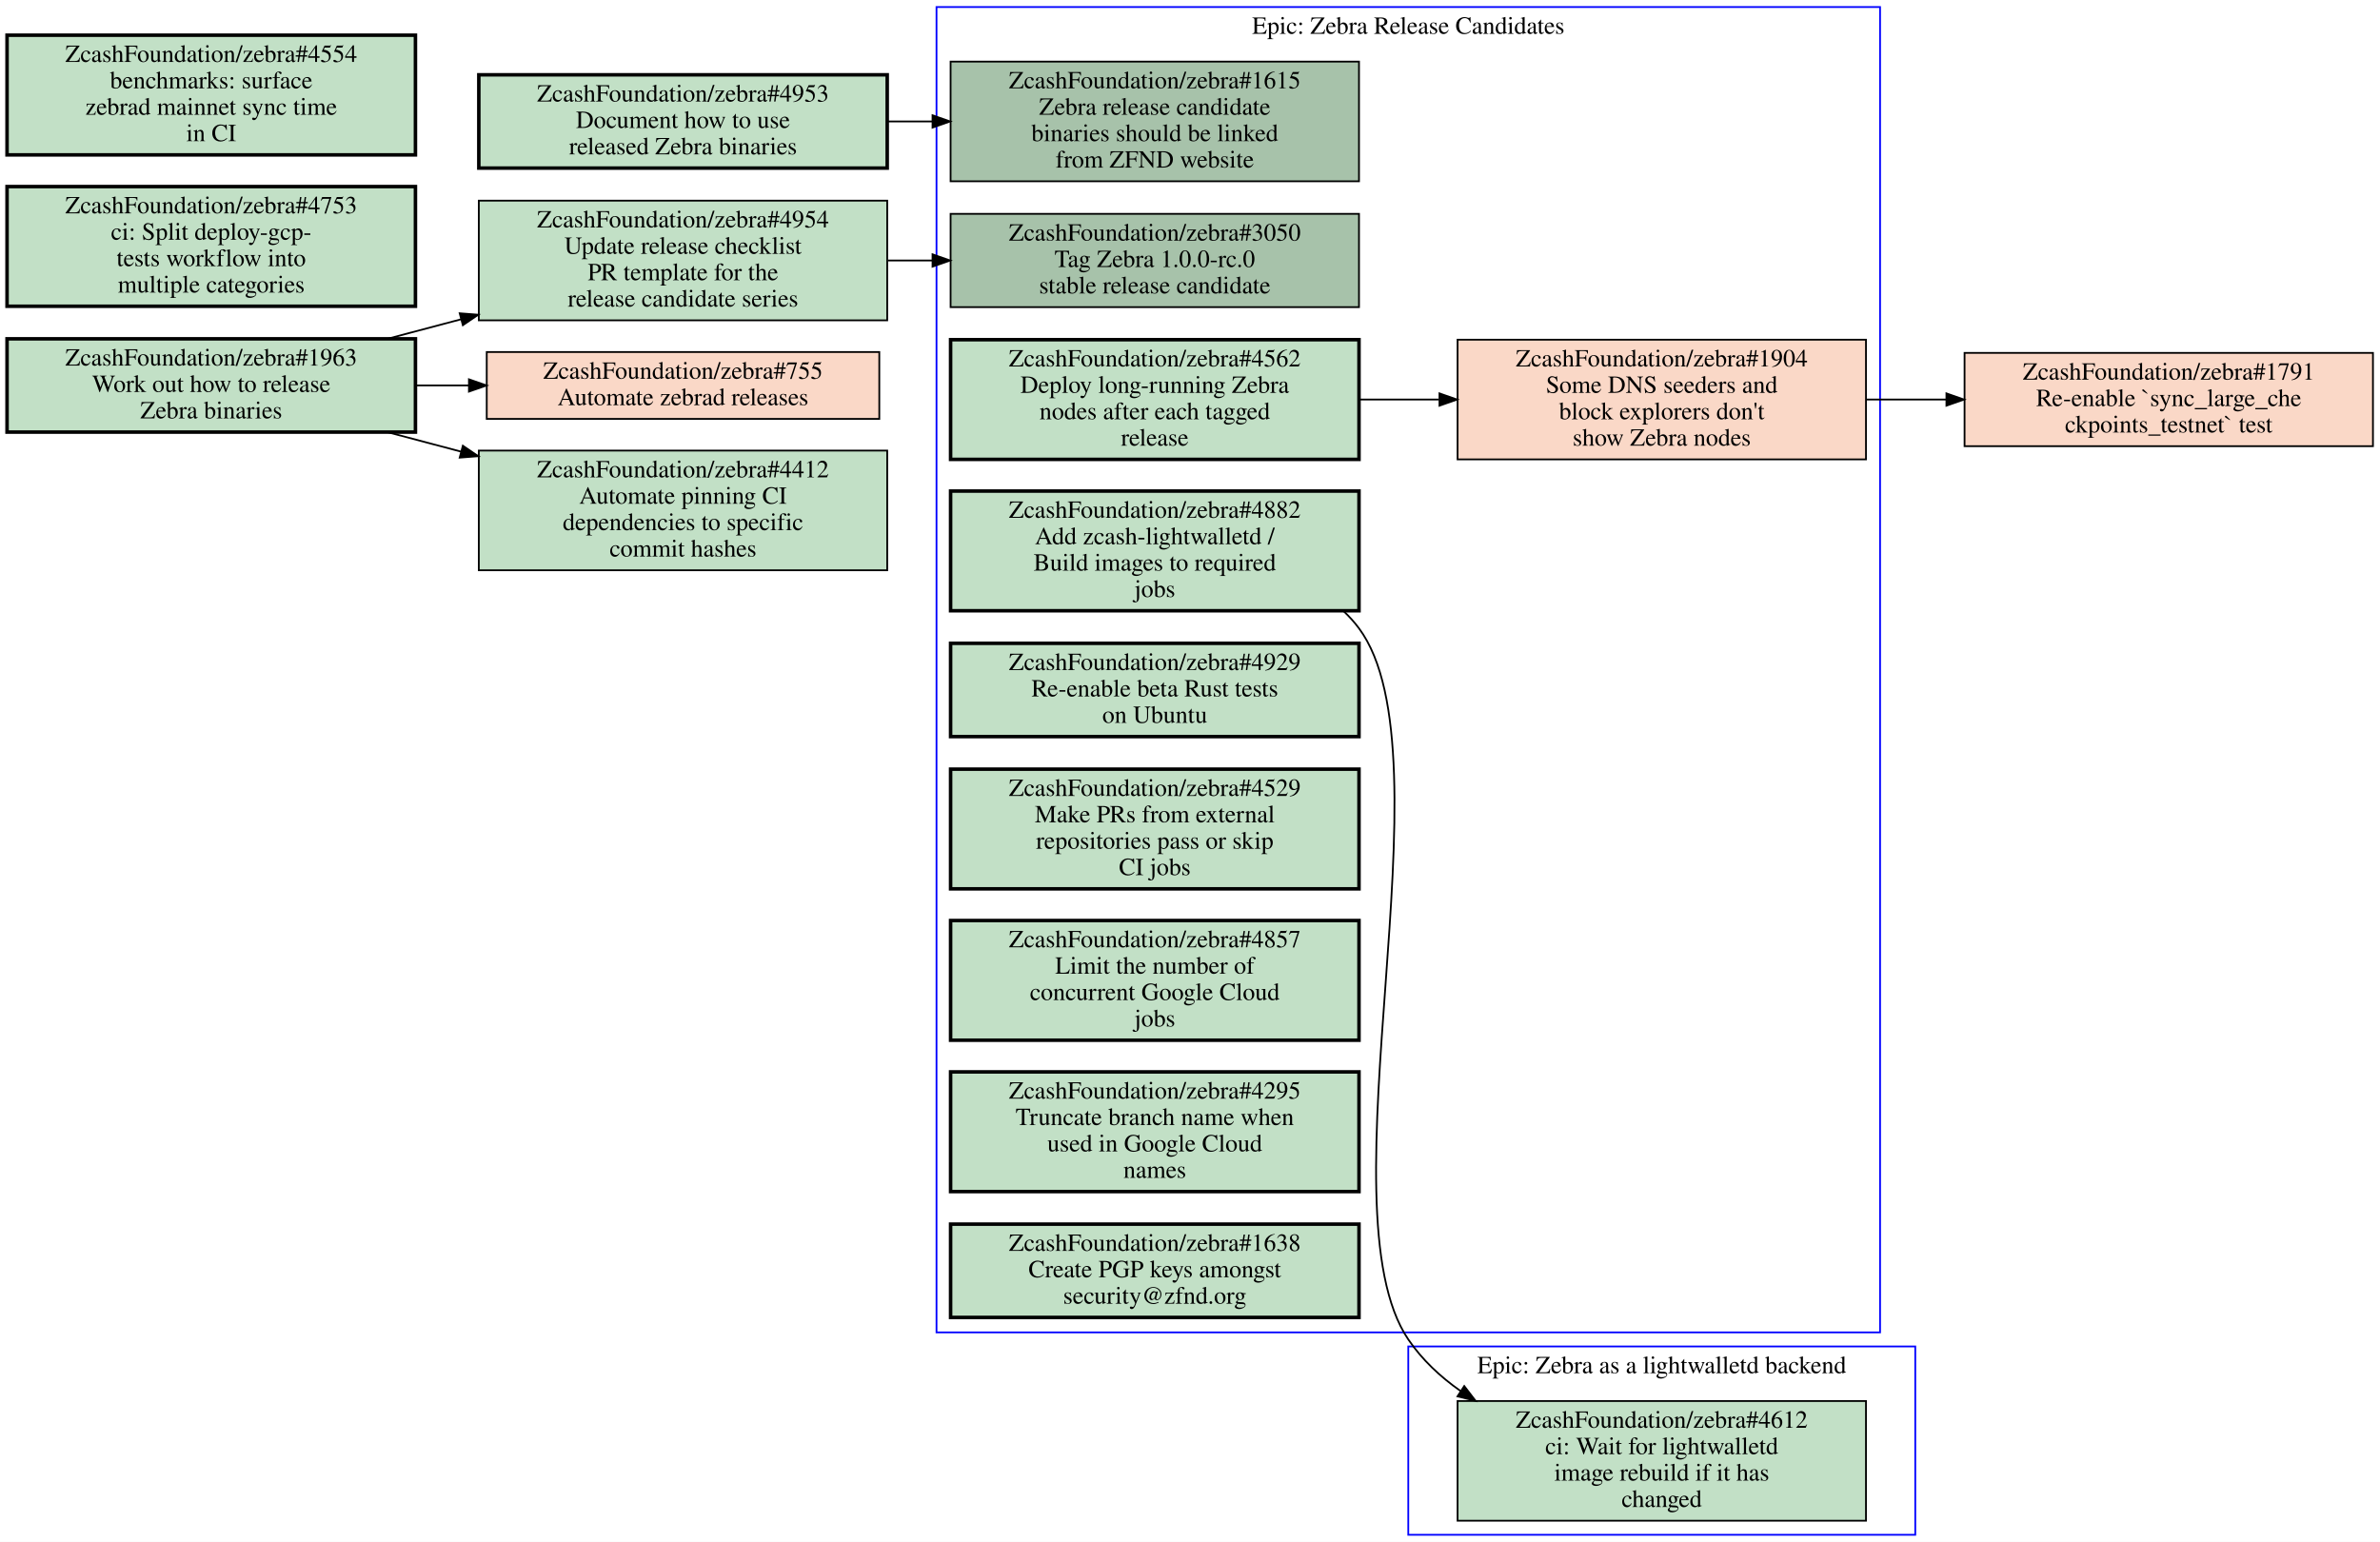
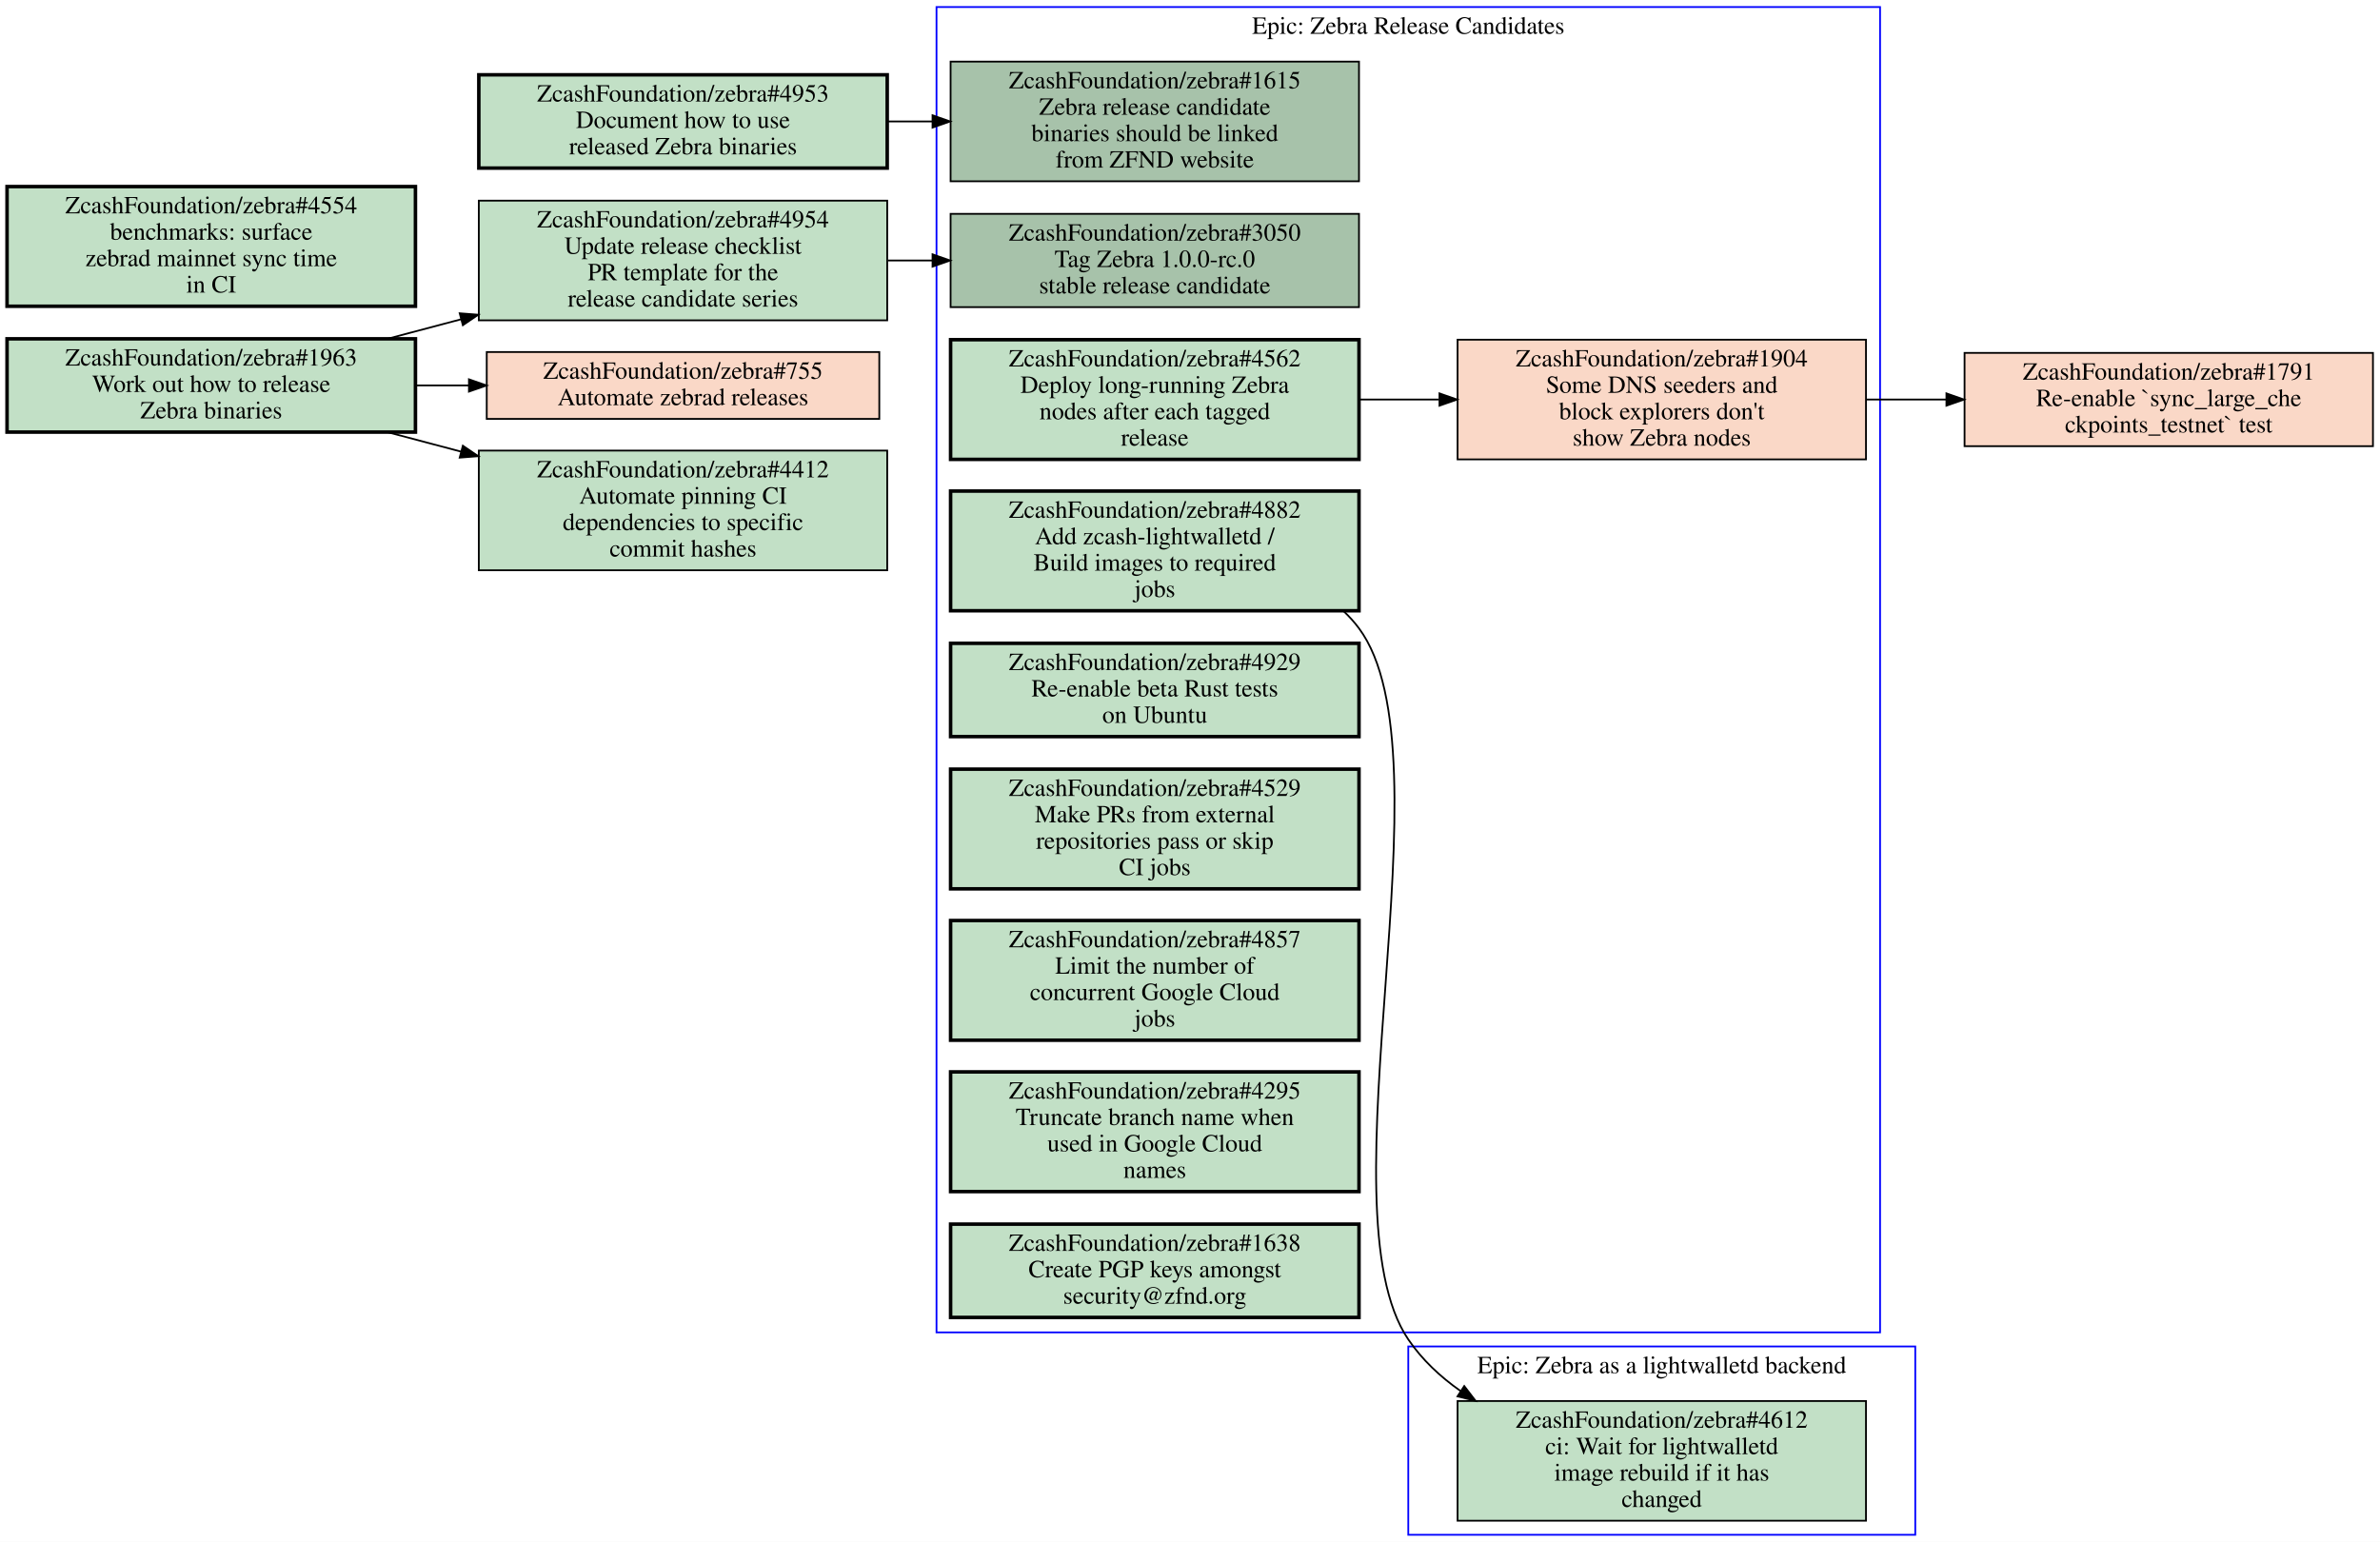
<svg xmlns="http://www.w3.org/2000/svg" xmlns:xlink="http://www.w3.org/1999/xlink" width="1352pt" height="876pt" viewBox="0.00 0.00 1352.00 876.00">
  <g id="graph0" class="graph" transform="scale(1 1) rotate(0) translate(4 872)">
    <polygon fill="#ffffff" stroke="transparent" points="-4,4 -4,-872 1348,-872 1348,4 -4,4" />
    <g id="clust1" class="cluster">
+       <polygon fill="none" stroke="#0000ff" points="796,0 796,-107 1084,-107 1084,0 796,0" />
+       <text text-anchor="middle" x="940" y="-91.8" font-family="Times,serif" font-size="14.00" fill="#000000">Epic: Zebra as a lightwalletd backend</text>
+     </g>
+     <g id="clust2" class="cluster">
      <polygon fill="none" stroke="#0000ff" points="528,-115 528,-868 1064,-868 1064,-115 528,-115" />
      <text text-anchor="middle" x="796" y="-852.8" font-family="Times,serif" font-size="14.00" fill="#000000">Epic: Zebra Release Candidates</text>
    </g>
-     <g id="clust2" class="cluster">
-       <polygon fill="none" stroke="#0000ff" points="796,0 796,-107 1084,-107 1084,0 796,0" />
-       <text text-anchor="middle" x="940" y="-91.8" font-family="Times,serif" font-size="14.00" fill="#000000">Epic: Zebra as a lightwalletd backend</text>
-     </g>
    <g id="node1" class="node open">
      <g id="a_node1">
+         <a xlink:href="https://github.com/ZcashFoundation/zebra/issues/4612" xlink:title="ZcashFoundation/zebra#4612&#10;ci: Wait for lightwalletd&#10;image rebuild if it has&#10;changed" target="_blank">
+           <polygon fill="#c2e0c6" stroke="#000000" points="1056,-76 824,-76 824,-8 1056,-8 1056,-76" />
+           <text text-anchor="middle" x="940" y="-60.8" font-family="Times,serif" font-size="14.00" fill="#000000">ZcashFoundation/zebra#4612</text>
+           <text text-anchor="middle" x="940" y="-45.8" font-family="Times,serif" font-size="14.00" fill="#000000">ci: Wait for lightwalletd</text>
+           <text text-anchor="middle" x="940" y="-30.8" font-family="Times,serif" font-size="14.00" fill="#000000">image rebuild if it has</text>
+           <text text-anchor="middle" x="940" y="-15.8" font-family="Times,serif" font-size="14.00" fill="#000000">changed</text>
+         </a>
+       </g>
+     </g>
+     <g id="node2" class="node open">
+       <g id="a_node2">
        <a xlink:href="https://github.com/ZcashFoundation/zebra/issues/1615" xlink:title="ZcashFoundation/zebra#1615&#10;Zebra release candidate&#10;binaries should be linked&#10;from ZFND website" target="_blank">
          <polygon fill="#a7c2aa" stroke="#000000" points="768,-837 536,-837 536,-769 768,-769 768,-837" />
          <text text-anchor="middle" x="652" y="-821.8" font-family="Times,serif" font-size="14.00" fill="#000000">ZcashFoundation/zebra#1615</text>
          <text text-anchor="middle" x="652" y="-806.8" font-family="Times,serif" font-size="14.00" fill="#000000">Zebra release candidate</text>
          <text text-anchor="middle" x="652" y="-791.8" font-family="Times,serif" font-size="14.00" fill="#000000">binaries should be linked</text>
          <text text-anchor="middle" x="652" y="-776.8" font-family="Times,serif" font-size="14.00" fill="#000000">from ZFND website</text>
        </a>
      </g>
    </g>
-     <g id="node2" class="node open">
-       <g id="a_node2">
+     <g id="node3" class="node open">
+       <g id="a_node3">
        <a xlink:href="https://github.com/ZcashFoundation/zebra/issues/3050" xlink:title="ZcashFoundation/zebra#3050&#10;Tag Zebra 1.0.0-rc.0&#10;stable release candidate" target="_blank">
          <polygon fill="#a7c2aa" stroke="#000000" points="768,-750.5 536,-750.5 536,-697.5 768,-697.5 768,-750.5" />
          <text text-anchor="middle" x="652" y="-735.3" font-family="Times,serif" font-size="14.00" fill="#000000">ZcashFoundation/zebra#3050</text>
          <text text-anchor="middle" x="652" y="-720.3" font-family="Times,serif" font-size="14.00" fill="#000000">Tag Zebra 1.0.0-rc.0</text>
          <text text-anchor="middle" x="652" y="-705.3" font-family="Times,serif" font-size="14.00" fill="#000000">stable release candidate</text>
        </a>
      </g>
    </g>
-     <g id="node3" class="node closed">
-       <g id="a_node3">
+     <g id="node4" class="node closed">
+       <g id="a_node4">
        <a xlink:href="https://github.com/ZcashFoundation/zebra/issues/1904" xlink:title="ZcashFoundation/zebra#1904&#10;Some DNS seeders and&#10;block explorers don't&#10;show Zebra nodes" target="_blank">
          <polygon fill="#fad8c7" stroke="#000000" points="1056,-679 824,-679 824,-611 1056,-611 1056,-679" />
          <text text-anchor="middle" x="940" y="-663.8" font-family="Times,serif" font-size="14.00" fill="#000000">ZcashFoundation/zebra#1904</text>
          <text text-anchor="middle" x="940" y="-648.8" font-family="Times,serif" font-size="14.00" fill="#000000">Some DNS seeders and</text>
          <text text-anchor="middle" x="940" y="-633.8" font-family="Times,serif" font-size="14.00" fill="#000000">block explorers don't</text>
          <text text-anchor="middle" x="940" y="-618.8" font-family="Times,serif" font-size="14.00" fill="#000000">show Zebra nodes</text>
        </a>
      </g>
    </g>
    <g id="node12" class="node closed">
      <g id="a_node12">
        <a xlink:href="https://github.com/ZcashFoundation/zebra/issues/1791" xlink:title="ZcashFoundation/zebra#1791&#10;Re-enable `sync_large_che&#10;ckpoints_testnet` test" target="_blank">
          <polygon fill="#fad8c7" stroke="#000000" points="1344,-671.5 1112,-671.5 1112,-618.5 1344,-618.5 1344,-671.5" />
          <text text-anchor="middle" x="1228" y="-656.3" font-family="Times,serif" font-size="14.00" fill="#000000">ZcashFoundation/zebra#1791</text>
          <text text-anchor="middle" x="1228" y="-641.3" font-family="Times,serif" font-size="14.00" fill="#000000">Re-enable `sync_large_che</text>
          <text text-anchor="middle" x="1228" y="-626.3" font-family="Times,serif" font-size="14.00" fill="#000000">ckpoints_testnet` test</text>
        </a>
      </g>
    </g>
    <g id="edge2" class="edge">
      <path fill="none" stroke="#000000" d="M1056.3,-645C1071.2,-645 1086.4,-645 1101.4,-645" />
      <polygon fill="#000000" stroke="#000000" points="1101.7,-648.5 1111.7,-645 1101.7,-641.5 1101.7,-648.5" />
    </g>
-     <g id="node4" class="node open">
-       <g id="a_node4">
+     <g id="node5" class="node open">
+       <g id="a_node5">
        <a xlink:href="https://github.com/ZcashFoundation/zebra/issues/4882" xlink:title="ZcashFoundation/zebra#4882&#10;Add zcash-lightwalletd /&#10;Build images to required&#10;jobs" target="_blank">
          <polygon fill="#c2e0c6" stroke="#000000" stroke-width="2" points="768,-593 536,-593 536,-525 768,-525 768,-593" />
          <text text-anchor="middle" x="652" y="-577.8" font-family="Times,serif" font-size="14.00" fill="#000000">ZcashFoundation/zebra#4882</text>
          <text text-anchor="middle" x="652" y="-562.8" font-family="Times,serif" font-size="14.00" fill="#000000">Add zcash-lightwalletd /</text>
          <text text-anchor="middle" x="652" y="-547.8" font-family="Times,serif" font-size="14.00" fill="#000000">Build images to required</text>
          <text text-anchor="middle" x="652" y="-532.8" font-family="Times,serif" font-size="14.00" fill="#000000">jobs</text>
        </a>
      </g>
    </g>
-     <g id="node11" class="node open">
-       <g id="a_node11">
-         <a xlink:href="https://github.com/ZcashFoundation/zebra/issues/4612" xlink:title="ZcashFoundation/zebra#4612&#10;ci: Wait for lightwalletd&#10;image rebuild if it has&#10;changed" target="_blank">
-           <polygon fill="#c2e0c6" stroke="#000000" points="1056,-76 824,-76 824,-8 1056,-8 1056,-76" />
-           <text text-anchor="middle" x="940" y="-60.8" font-family="Times,serif" font-size="14.00" fill="#000000">ZcashFoundation/zebra#4612</text>
-           <text text-anchor="middle" x="940" y="-45.8" font-family="Times,serif" font-size="14.00" fill="#000000">ci: Wait for lightwalletd</text>
-           <text text-anchor="middle" x="940" y="-30.8" font-family="Times,serif" font-size="14.00" fill="#000000">image rebuild if it has</text>
-           <text text-anchor="middle" x="940" y="-15.8" font-family="Times,serif" font-size="14.00" fill="#000000">changed</text>
-         </a>
-       </g>
-     </g>
    <g id="edge3" class="edge">
      <path fill="none" stroke="#000000" d="M759.44,-524.58C762.56,-521.65 765.43,-518.46 768,-515 821.65,-442.75 745.44,-185.45 796,-111 803.83,-99.47 814.15,-89.801 825.66,-81.716" />
      <polygon fill="#000000" stroke="#000000" points="827.788,-84.507 834.24,-76.103 823.956,-78.649 827.788,-84.507" />
    </g>
-     <g id="node5" class="node open">
-       <g id="a_node5">
+     <g id="node6" class="node open">
+       <g id="a_node6">
        <a xlink:href="https://github.com/ZcashFoundation/zebra/issues/4562" xlink:title="ZcashFoundation/zebra#4562&#10;Deploy long-running Zebra&#10;nodes after each tagged&#10;release" target="_blank">
          <polygon fill="#c2e0c6" stroke="#000000" stroke-width="2" points="768,-679 536,-679 536,-611 768,-611 768,-679" />
          <text text-anchor="middle" x="652" y="-663.8" font-family="Times,serif" font-size="14.00" fill="#000000">ZcashFoundation/zebra#4562</text>
          <text text-anchor="middle" x="652" y="-648.8" font-family="Times,serif" font-size="14.00" fill="#000000">Deploy long-running Zebra</text>
          <text text-anchor="middle" x="652" y="-633.8" font-family="Times,serif" font-size="14.00" fill="#000000">nodes after each tagged</text>
          <text text-anchor="middle" x="652" y="-618.8" font-family="Times,serif" font-size="14.00" fill="#000000">release</text>
        </a>
      </g>
    </g>
    <g id="edge1" class="edge">
      <path fill="none" stroke="#000000" d="M768.31,-645C783.15,-645 798.4,-645 813.39,-645" />
      <polygon fill="#000000" stroke="#000000" points="813.72,-648.5 823.72,-645 813.72,-641.5 813.72,-648.5" />
    </g>
-     <g id="node6" class="node open">
-       <g id="a_node6">
+     <g id="node7" class="node open">
+       <g id="a_node7">
        <a xlink:href="https://github.com/ZcashFoundation/zebra/issues/4929" xlink:title="ZcashFoundation/zebra#4929&#10;Re-enable beta Rust tests&#10;on Ubuntu" target="_blank">
          <polygon fill="#c2e0c6" stroke="#000000" stroke-width="2" points="768,-506.5 536,-506.5 536,-453.5 768,-453.5 768,-506.5" />
          <text text-anchor="middle" x="652" y="-491.3" font-family="Times,serif" font-size="14.00" fill="#000000">ZcashFoundation/zebra#4929</text>
          <text text-anchor="middle" x="652" y="-476.3" font-family="Times,serif" font-size="14.00" fill="#000000">Re-enable beta Rust tests</text>
          <text text-anchor="middle" x="652" y="-461.3" font-family="Times,serif" font-size="14.00" fill="#000000">on Ubuntu</text>
        </a>
      </g>
    </g>
-     <g id="node7" class="node open">
-       <g id="a_node7">
+     <g id="node8" class="node open">
+       <g id="a_node8">
        <a xlink:href="https://github.com/ZcashFoundation/zebra/issues/4529" xlink:title="ZcashFoundation/zebra#4529&#10;Make PRs from external&#10;repositories pass or skip&#10;CI jobs" target="_blank">
          <polygon fill="#c2e0c6" stroke="#000000" stroke-width="2" points="768,-435 536,-435 536,-367 768,-367 768,-435" />
          <text text-anchor="middle" x="652" y="-419.8" font-family="Times,serif" font-size="14.00" fill="#000000">ZcashFoundation/zebra#4529</text>
          <text text-anchor="middle" x="652" y="-404.8" font-family="Times,serif" font-size="14.00" fill="#000000">Make PRs from external</text>
          <text text-anchor="middle" x="652" y="-389.8" font-family="Times,serif" font-size="14.00" fill="#000000">repositories pass or skip</text>
          <text text-anchor="middle" x="652" y="-374.8" font-family="Times,serif" font-size="14.00" fill="#000000">CI jobs</text>
        </a>
      </g>
    </g>
-     <g id="node8" class="node open">
-       <g id="a_node8">
+     <g id="node9" class="node open">
+       <g id="a_node9">
        <a xlink:href="https://github.com/ZcashFoundation/zebra/issues/4857" xlink:title="ZcashFoundation/zebra#4857&#10;Limit the number of&#10;concurrent Google Cloud&#10;jobs" target="_blank">
          <polygon fill="#c2e0c6" stroke="#000000" stroke-width="2" points="768,-349 536,-349 536,-281 768,-281 768,-349" />
          <text text-anchor="middle" x="652" y="-333.8" font-family="Times,serif" font-size="14.00" fill="#000000">ZcashFoundation/zebra#4857</text>
          <text text-anchor="middle" x="652" y="-318.8" font-family="Times,serif" font-size="14.00" fill="#000000">Limit the number of</text>
          <text text-anchor="middle" x="652" y="-303.8" font-family="Times,serif" font-size="14.00" fill="#000000">concurrent Google Cloud</text>
          <text text-anchor="middle" x="652" y="-288.8" font-family="Times,serif" font-size="14.00" fill="#000000">jobs</text>
        </a>
      </g>
    </g>
-     <g id="node9" class="node open">
-       <g id="a_node9">
+     <g id="node10" class="node open">
+       <g id="a_node10">
        <a xlink:href="https://github.com/ZcashFoundation/zebra/issues/4295" xlink:title="ZcashFoundation/zebra#4295&#10;Truncate branch name when&#10;used in Google Cloud&#10;names" target="_blank">
          <polygon fill="#c2e0c6" stroke="#000000" stroke-width="2" points="768,-263 536,-263 536,-195 768,-195 768,-263" />
          <text text-anchor="middle" x="652" y="-247.8" font-family="Times,serif" font-size="14.00" fill="#000000">ZcashFoundation/zebra#4295</text>
          <text text-anchor="middle" x="652" y="-232.8" font-family="Times,serif" font-size="14.00" fill="#000000">Truncate branch name when</text>
          <text text-anchor="middle" x="652" y="-217.8" font-family="Times,serif" font-size="14.00" fill="#000000">used in Google Cloud</text>
          <text text-anchor="middle" x="652" y="-202.8" font-family="Times,serif" font-size="14.00" fill="#000000">names</text>
        </a>
      </g>
    </g>
-     <g id="node10" class="node open">
-       <g id="a_node10">
+     <g id="node11" class="node open">
+       <g id="a_node11">
        <a xlink:href="https://github.com/ZcashFoundation/zebra/issues/1638" xlink:title="ZcashFoundation/zebra#1638&#10;Create PGP keys amongst&#10;security@zfnd.org" target="_blank">
          <polygon fill="#c2e0c6" stroke="#000000" stroke-width="2" points="768,-176.5 536,-176.5 536,-123.5 768,-123.5 768,-176.5" />
          <text text-anchor="middle" x="652" y="-161.3" font-family="Times,serif" font-size="14.00" fill="#000000">ZcashFoundation/zebra#1638</text>
          <text text-anchor="middle" x="652" y="-146.3" font-family="Times,serif" font-size="14.00" fill="#000000">Create PGP keys amongst</text>
          <text text-anchor="middle" x="652" y="-131.3" font-family="Times,serif" font-size="14.00" fill="#000000">security@zfnd.org</text>
        </a>
      </g>
    </g>
    <g id="node13" class="node open">
      <g id="a_node13">
        <a xlink:href="https://github.com/ZcashFoundation/zebra/issues/4953" xlink:title="ZcashFoundation/zebra#4953&#10;Document how to use&#10;released Zebra binaries" target="_blank">
          <polygon fill="#c2e0c6" stroke="#000000" stroke-width="2" points="500,-829.5 268,-829.5 268,-776.5 500,-776.5 500,-829.5" />
          <text text-anchor="middle" x="384" y="-814.3" font-family="Times,serif" font-size="14.00" fill="#000000">ZcashFoundation/zebra#4953</text>
          <text text-anchor="middle" x="384" y="-799.3" font-family="Times,serif" font-size="14.00" fill="#000000">Document how to use</text>
          <text text-anchor="middle" x="384" y="-784.3" font-family="Times,serif" font-size="14.00" fill="#000000">released Zebra binaries</text>
        </a>
      </g>
    </g>
    <g id="edge4" class="edge">
      <path fill="none" stroke="#000000" d="M500.38,-803C508.71,-803 517.14,-803 525.53,-803" />
      <polygon fill="#000000" stroke="#000000" points="525.74,-806.5 535.74,-803 525.74,-799.5 525.74,-806.5" />
    </g>
    <g id="node14" class="node open">
      <g id="a_node14">
        <a xlink:href="https://github.com/ZcashFoundation/zebra/issues/1963" xlink:title="ZcashFoundation/zebra#1963&#10;Work out how to release&#10;Zebra binaries" target="_blank">
          <polygon fill="#c2e0c6" stroke="#000000" stroke-width="2" points="232,-679.5 0,-679.5 0,-626.5 232,-626.5 232,-679.5" />
          <text text-anchor="middle" x="116" y="-664.3" font-family="Times,serif" font-size="14.00" fill="#000000">ZcashFoundation/zebra#1963</text>
          <text text-anchor="middle" x="116" y="-649.3" font-family="Times,serif" font-size="14.00" fill="#000000">Work out how to release</text>
          <text text-anchor="middle" x="116" y="-634.3" font-family="Times,serif" font-size="14.00" fill="#000000">Zebra binaries</text>
        </a>
      </g>
    </g>
    <g id="node15" class="node open">
      <g id="a_node15">
        <a xlink:href="https://github.com/ZcashFoundation/zebra/issues/4954" xlink:title="ZcashFoundation/zebra#4954&#10;Update release checklist&#10;PR template for the&#10;release candidate series" target="_blank">
          <polygon fill="#c2e0c6" stroke="#000000" points="500,-758 268,-758 268,-690 500,-690 500,-758" />
          <text text-anchor="middle" x="384" y="-742.8" font-family="Times,serif" font-size="14.00" fill="#000000">ZcashFoundation/zebra#4954</text>
          <text text-anchor="middle" x="384" y="-727.8" font-family="Times,serif" font-size="14.00" fill="#000000">Update release checklist</text>
          <text text-anchor="middle" x="384" y="-712.8" font-family="Times,serif" font-size="14.00" fill="#000000">PR template for the</text>
          <text text-anchor="middle" x="384" y="-697.8" font-family="Times,serif" font-size="14.00" fill="#000000">release candidate series</text>
        </a>
      </g>
    </g>
    <g id="edge5" class="edge">
      <path fill="none" stroke="#000000" d="M216.17,-679.54C229.82,-683.16 243.98,-686.9 258.01,-690.62" />
      <polygon fill="#000000" stroke="#000000" points="257.137,-694.009 267.7,-693.19 258.932,-687.243 257.137,-694.009" />
    </g>
    <g id="node16" class="node closed">
      <g id="a_node16">
        <a xlink:href="https://github.com/ZcashFoundation/zebra/issues/755" xlink:title="ZcashFoundation/zebra#755&#10;Automate zebrad releases" target="_blank">
          <polygon fill="#fad8c7" stroke="#000000" points="495.5,-672 272.5,-672 272.5,-634 495.5,-634 495.5,-672" />
          <text text-anchor="middle" x="384" y="-656.8" font-family="Times,serif" font-size="14.00" fill="#000000">ZcashFoundation/zebra#755</text>
          <text text-anchor="middle" x="384" y="-641.8" font-family="Times,serif" font-size="14.00" fill="#000000">Automate zebrad releases</text>
        </a>
      </g>
    </g>
    <g id="edge6" class="edge">
      <path fill="none" stroke="#000000" d="M232.38,-653C242.23,-653 252.22,-653 262.11,-653" />
      <polygon fill="#000000" stroke="#000000" points="262.39,-656.5 272.39,-653 262.39,-649.5 262.39,-656.5" />
    </g>
    <g id="node17" class="node open">
      <g id="a_node17">
        <a xlink:href="https://github.com/ZcashFoundation/zebra/issues/4412" xlink:title="ZcashFoundation/zebra#4412&#10;Automate pinning CI&#10;dependencies to specific&#10;commit hashes" target="_blank">
          <polygon fill="#c2e0c6" stroke="#000000" points="500,-616 268,-616 268,-548 500,-548 500,-616" />
          <text text-anchor="middle" x="384" y="-600.8" font-family="Times,serif" font-size="14.00" fill="#000000">ZcashFoundation/zebra#4412</text>
          <text text-anchor="middle" x="384" y="-585.8" font-family="Times,serif" font-size="14.00" fill="#000000">Automate pinning CI</text>
          <text text-anchor="middle" x="384" y="-570.8" font-family="Times,serif" font-size="14.00" fill="#000000">dependencies to specific</text>
          <text text-anchor="middle" x="384" y="-555.8" font-family="Times,serif" font-size="14.00" fill="#000000">commit hashes</text>
        </a>
      </g>
    </g>
    <g id="edge7" class="edge">
      <path fill="none" stroke="#000000" d="M216.17,-626.46C229.82,-622.84 243.98,-619.1 258.01,-615.38" />
      <polygon fill="#000000" stroke="#000000" points="258.932,-618.757 267.7,-612.81 257.137,-611.991 258.932,-618.757" />
    </g>
    <g id="edge8" class="edge">
      <path fill="none" stroke="#000000" d="M500.38,-724C508.71,-724 517.14,-724 525.53,-724" />
      <polygon fill="#000000" stroke="#000000" points="525.74,-727.5 535.74,-724 525.74,-720.5 525.74,-727.5" />
    </g>
    <g id="node18" class="node open">
      <g id="a_node18">
-         <a xlink:href="https://github.com/ZcashFoundation/zebra/issues/4753" xlink:title="ZcashFoundation/zebra#4753&#10;ci: Split deploy-gcp-&#10;tests workflow into&#10;multiple categories" target="_blank">
+         <a xlink:href="https://github.com/ZcashFoundation/zebra/issues/4554" xlink:title="ZcashFoundation/zebra#4554&#10;benchmarks: surface&#10;zebrad mainnet sync time&#10;in CI" target="_blank">
          <polygon fill="#c2e0c6" stroke="#000000" stroke-width="2" points="232,-766 0,-766 0,-698 232,-698 232,-766" />
-           <text text-anchor="middle" x="116" y="-750.8" font-family="Times,serif" font-size="14.00" fill="#000000">ZcashFoundation/zebra#4753</text>
-           <text text-anchor="middle" x="116" y="-735.8" font-family="Times,serif" font-size="14.00" fill="#000000">ci: Split deploy-gcp-</text>
-           <text text-anchor="middle" x="116" y="-720.8" font-family="Times,serif" font-size="14.00" fill="#000000">tests workflow into</text>
-           <text text-anchor="middle" x="116" y="-705.8" font-family="Times,serif" font-size="14.00" fill="#000000">multiple categories</text>
-         </a>
-       </g>
-     </g>
-     <g id="node19" class="node open">
-       <g id="a_node19">
-         <a xlink:href="https://github.com/ZcashFoundation/zebra/issues/4554" xlink:title="ZcashFoundation/zebra#4554&#10;benchmarks: surface&#10;zebrad mainnet sync time&#10;in CI" target="_blank">
-           <polygon fill="#c2e0c6" stroke="#000000" stroke-width="2" points="232,-852 0,-852 0,-784 232,-784 232,-852" />
-           <text text-anchor="middle" x="116" y="-836.8" font-family="Times,serif" font-size="14.00" fill="#000000">ZcashFoundation/zebra#4554</text>
-           <text text-anchor="middle" x="116" y="-821.8" font-family="Times,serif" font-size="14.00" fill="#000000">benchmarks: surface</text>
-           <text text-anchor="middle" x="116" y="-806.8" font-family="Times,serif" font-size="14.00" fill="#000000">zebrad mainnet sync time</text>
-           <text text-anchor="middle" x="116" y="-791.8" font-family="Times,serif" font-size="14.00" fill="#000000">in CI</text>
+           <text text-anchor="middle" x="116" y="-750.8" font-family="Times,serif" font-size="14.00" fill="#000000">ZcashFoundation/zebra#4554</text>
+           <text text-anchor="middle" x="116" y="-735.8" font-family="Times,serif" font-size="14.00" fill="#000000">benchmarks: surface</text>
+           <text text-anchor="middle" x="116" y="-720.8" font-family="Times,serif" font-size="14.00" fill="#000000">zebrad mainnet sync time</text>
+           <text text-anchor="middle" x="116" y="-705.8" font-family="Times,serif" font-size="14.00" fill="#000000">in CI</text>
        </a>
      </g>
    </g>
  </g>
</svg>
